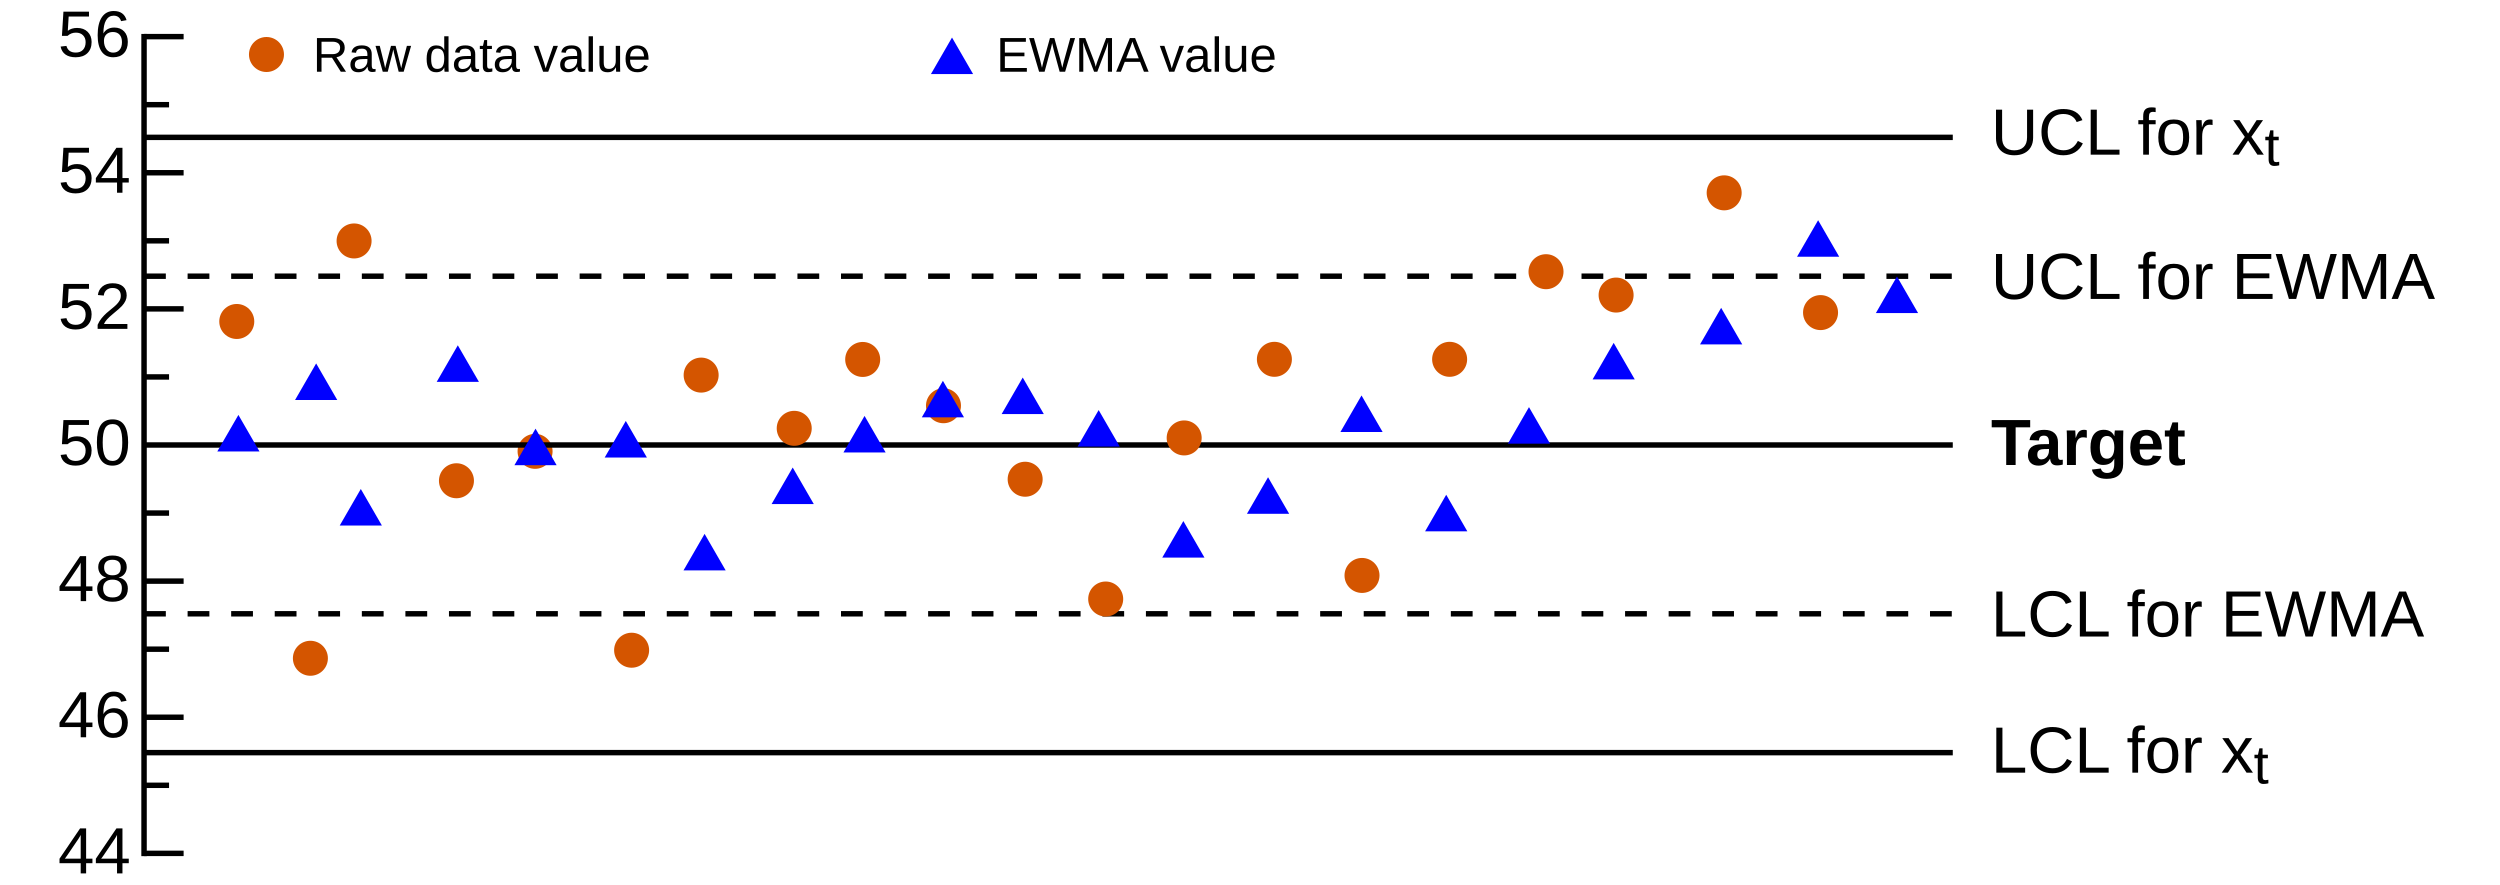
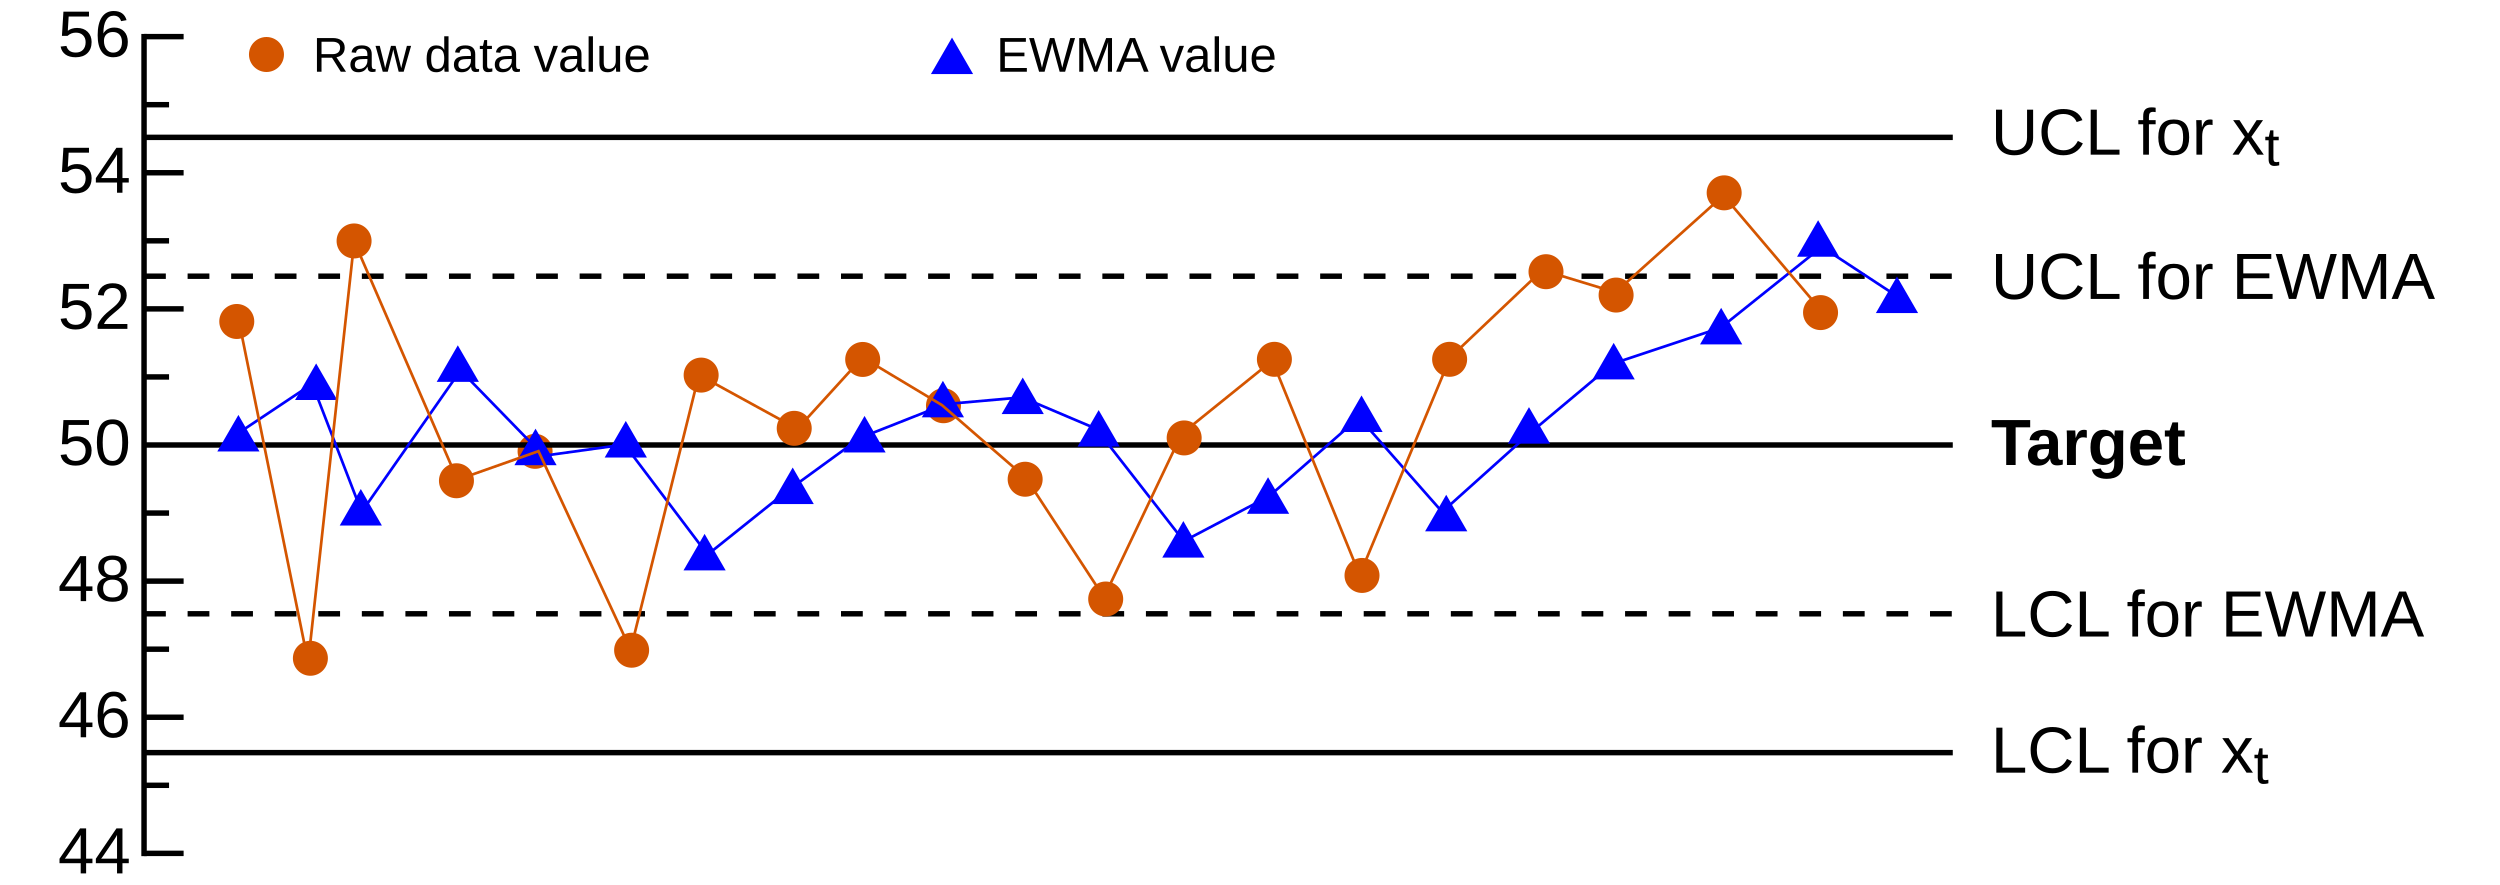
<svg xmlns="http://www.w3.org/2000/svg" width="1836.56" height="650" id="svg4163" version="1.1">
  <defs id="defs4165">
    <marker orient="auto" refY="0" refX="0" id="Arrow2Mend" style="overflow:visible">
      <path id="path4711" style="font-size:12px;fill-rule:evenodd;stroke-width:0.625;stroke-linejoin:round" d="M 8.719,4.034 -2.207,0.016 8.719,-4.002 c -1.745,2.372 -1.735,5.617 -6e-7,8.035 z" transform="scale(-0.6,-0.6)" />
    </marker>
  </defs>
  <g id="layer1" transform="translate(431.5337,-508.3622)">
-     <path style="fill:#d45500;fill-opacity:1;stroke:none" id="path3089" d="m -88.571,244.094 a 12.857,12.857 0 1 1 -25.714,0 12.857,12.857 0 1 1 25.714,0 z" transform="translate(362.9957,562.3272)" />
-     <path style="fill:#d45500;fill-opacity:1;stroke:none" id="path3087" d="m -88.571,244.094 a 12.857,12.857 0 1 1 -25.714,0 12.857,12.857 0 1 1 25.714,0 z" transform="translate(62.97109,595.8274)" />
+     <path style="fill:#d45500;fill-opacity:1;stroke:none" id="path3089" d="m -88.571,244.094 c 0,7.101 -5.756,12.857 -12.857,12.857 -7.101,0 -12.857,-5.756 -12.857,-12.857 0,-7.101 5.756,-12.857 12.857,-12.857 7.101,0 12.857,5.756 12.857,12.857 z" transform="translate(362.9957,562.3272)" />
+     <path style="fill:#d45500;fill-opacity:1;stroke:none" id="path3087" d="m -88.571,244.094 c 0,7.101 -5.756,12.857 -12.857,12.857 -7.101,0 -12.857,-5.756 -12.857,-12.857 0,-7.101 5.756,-12.857 12.857,-12.857 7.101,0 12.857,5.756 12.857,12.857 z" transform="translate(62.97109,595.8274)" />
    <path style="fill:none;stroke:#000000;stroke-width:4;stroke-linecap:butt;stroke-linejoin:miter;stroke-miterlimit:4;stroke-opacity:1;stroke-dasharray:none;marker-end:none" d="m -325.714,1137.309 0,-604.018" id="path4171" />
    <path style="fill:none;stroke:#000000;stroke-width:4;stroke-linecap:butt;stroke-linejoin:miter;stroke-miterlimit:4;stroke-opacity:1;stroke-dasharray:none;marker-end:none" d="m -325.714,835.268 1328.741,0" id="path5131" />
    <path style="fill:#d45500;fill-opacity:1;stroke:none" id="path5358" d="m -88.571,244.094 c 0,7.101 -5.756,12.857 -12.857,12.857 -7.101,0 -12.857,-5.756 -12.857,-12.857 0,-7.101 5.756,-12.857 12.857,-12.857 7.101,0 12.857,5.756 12.857,12.857 z" transform="translate(303.6503,528.3334)" />
    <path transform="translate(5.21367,617.4415)" d="m -88.571,244.094 c 0,7.101 -5.756,12.857 -12.857,12.857 -7.101,0 -12.857,-5.756 -12.857,-12.857 0,-7.101 5.756,-12.857 12.857,-12.857 7.101,0 12.857,5.756 12.857,12.857 z" id="path5360" style="fill:#d45500;fill-opacity:1;stroke:none" />
    <path style="fill:#d45500;fill-opacity:1;stroke:none" id="path5362" d="m -88.571,244.094 c 0,7.101 -5.756,12.857 -12.857,12.857 -7.101,0 -12.857,-5.756 -12.857,-12.857 0,-7.101 5.756,-12.857 12.857,-12.857 7.101,0 12.857,5.756 12.857,12.857 z" transform="translate(253.3499,578.9302)" />
    <path transform="translate(422.9957,616.3272)" d="m -88.571,244.094 c 0,7.101 -5.756,12.857 -12.857,12.857 -7.101,0 -12.857,-5.756 -12.857,-12.857 0,-7.101 5.756,-12.857 12.857,-12.857 7.101,0 12.857,5.756 12.857,12.857 z" id="path5364" style="fill:#d45500;fill-opacity:1;stroke:none" />
    <path style="fill:#0000ff;fill-opacity:1;stroke:none" id="path5366" d="m -90.212,227.33 -15.502,0 -15.502,0 7.751,-13.425 7.751,-13.425 7.751,13.425 z" transform="translate(133.9029,617.1226)" />
    <path transform="translate(425.4986,585.2261)" d="m -90.212,227.33 -15.502,0 -15.502,0 7.751,-13.425 7.751,-13.425 7.751,13.425 z" id="path5368" style="fill:#0000ff;fill-opacity:1;stroke:none" />
    <path style="fill:#0000ff;fill-opacity:1;stroke:none" id="path5370" d="m -90.212,227.33 -15.502,0 -15.502,0 7.751,-13.425 7.751,-13.425 7.751,13.425 z" transform="translate(10.50137,561.5424)" />
    <path transform="translate(-150.6846,612.6936)" d="m -90.212,227.33 -15.502,0 -15.502,0 7.751,-13.425 7.751,-13.425 7.751,13.425 z" id="path5372" style="fill:#0000ff;fill-opacity:1;stroke:none" />
    <path style="fill:#0000ff;fill-opacity:1;stroke:none" id="path5374" d="m -90.212,227.33 -15.502,0 -15.502,0 7.751,-13.425 7.751,-13.425 7.751,13.425 z" transform="translate(67.5903,622.7799)" />
    <path transform="translate(366.8625,587.6262)" d="m -90.212,227.33 -15.502,0 -15.502,0 7.751,-13.425 7.751,-13.425 7.751,13.425 z" id="path5376" style="fill:#0000ff;fill-opacity:1;stroke:none" />
    <path style="fill:#0000ff;fill-opacity:1;stroke:none" id="path5378" d="m -90.212,227.33 -15.502,0 -15.502,0 7.751,-13.425 7.751,-13.425 7.751,13.425 z" transform="translate(191.7897,700.0791)" />
    <path transform="translate(-60.76011,667.1141)" d="m -90.212,227.33 -15.502,0 -15.502,0 7.751,-13.425 7.751,-13.425 7.751,13.425 z" id="path5380" style="fill:#0000ff;fill-opacity:1;stroke:none" />
    <path transform="translate(-156.1687,500.4358)" d="m -88.571,244.094 c 0,7.101 -5.756,12.857 -12.857,12.857 -7.101,0 -12.857,-5.756 -12.857,-12.857 0,-7.101 5.756,-12.857 12.857,-12.857 7.101,0 12.857,5.756 12.857,12.857 z" id="path5404" style="fill:#d45500;fill-opacity:1;stroke:none" />
    <path style="fill:#d45500;fill-opacity:1;stroke:none" id="path5406" d="m -88.571,244.094 c 0,7.101 -5.756,12.857 -12.857,12.857 -7.101,0 -12.857,-5.756 -12.857,-12.857 0,-7.101 5.756,-12.857 12.857,-12.857 7.101,0 12.857,5.756 12.857,12.857 z" transform="translate(133.8968,741.9374)" />
    <path transform="translate(-69.98844,441.2791)" d="m -88.571,244.094 c 0,7.101 -5.756,12.857 -12.857,12.857 -7.101,0 -12.857,-5.756 -12.857,-12.857 0,-7.101 5.756,-12.857 12.857,-12.857 7.101,0 12.857,5.756 12.857,12.857 z" id="path5408" style="fill:#d45500;fill-opacity:1;stroke:none" />
    <path transform="translate(-102.0832,747.8519)" d="m -88.571,244.094 c 0,7.101 -5.756,12.857 -12.857,12.857 -7.101,0 -12.857,-5.756 -12.857,-12.857 0,-7.101 5.756,-12.857 12.857,-12.857 7.101,0 12.857,5.756 12.857,12.857 z" id="path5410" style="fill:#d45500;fill-opacity:1;stroke:none" />
    <path transform="translate(184.9711,539.8274)" d="m -88.571,244.094 c 0,7.101 -5.756,12.857 -12.857,12.857 -7.101,0 -12.857,-5.756 -12.857,-12.857 0,-7.101 5.756,-12.857 12.857,-12.857 7.101,0 12.857,5.756 12.857,12.857 z" id="path5412" style="fill:#d45500;fill-opacity:1;stroke:none" />
    <path style="fill:#0000ff;fill-opacity:1;stroke:none" id="path5414" d="m -90.212,227.33 -15.502,0 -15.502,0 7.751,-13.425 7.751,-13.425 7.751,13.425 z" transform="translate(-93.56335,574.8715)" />
    <path style="fill:#0000ff;fill-opacity:1;stroke:none" id="path5416" d="m -90.212,227.33 -15.502,0 -15.502,0 7.751,-13.425 7.751,-13.425 7.751,13.425 z" transform="translate(309.2992,613.4268)" />
    <path transform="translate(256.5121,651.3297)" d="m -90.212,227.33 -15.502,0 -15.502,0 7.751,-13.425 7.751,-13.425 7.751,13.425 z" id="path5420" style="fill:#0000ff;fill-opacity:1;stroke:none" />
    <path id="path4133" d="m -325.714,711.268 1328.741,0" style="fill:none;stroke:#000000;stroke-width:4;stroke-linecap:butt;stroke-linejoin:miter;stroke-miterlimit:4;stroke-opacity:1;stroke-dasharray:16, 16;stroke-dashoffset:0;marker-end:none" />
    <path style="fill:none;stroke:#000000;stroke-width:4;stroke-linecap:butt;stroke-linejoin:miter;stroke-miterlimit:4;stroke-opacity:1;stroke-dasharray:16, 16;stroke-dashoffset:0;marker-end:none" d="m -325.714,959.268 1328.741,0" id="path4135" />
    <path id="path4137" d="m -325.714,609.268 1328.741,0" style="fill:none;stroke:#000000;stroke-width:4;stroke-linecap:butt;stroke-linejoin:miter;stroke-miterlimit:4;stroke-opacity:1;stroke-dasharray:none;marker-end:none" />
    <path id="path4139" d="m -325.714,1061.268 1328.741,0" style="fill:none;stroke:#000000;stroke-width:4;stroke-linecap:butt;stroke-linejoin:miter;stroke-miterlimit:4;stroke-opacity:1;stroke-dasharray:none;marker-end:none" />
    <path id="path4143" d="m -325.714,735.268 29.074,0" style="fill:none;stroke:#000000;stroke-width:4;stroke-linecap:butt;stroke-linejoin:miter;stroke-miterlimit:4;stroke-opacity:1;stroke-dasharray:none;marker-end:none" />
    <path style="fill:none;stroke:#000000;stroke-width:4;stroke-linecap:butt;stroke-linejoin:miter;stroke-miterlimit:4;stroke-opacity:1;stroke-dasharray:none;marker-end:none" d="m -325.714,635.268 29.074,0" id="path4145" />
    <path id="path4147" d="m -325.714,535.268 29.074,0" style="fill:none;stroke:#000000;stroke-width:4;stroke-linecap:butt;stroke-linejoin:miter;stroke-miterlimit:4;stroke-opacity:1;stroke-dasharray:none;marker-end:none" />
    <path style="fill:none;stroke:#000000;stroke-width:4;stroke-linecap:butt;stroke-linejoin:miter;stroke-miterlimit:4;stroke-opacity:1;stroke-dasharray:none;marker-end:none" d="m -325.714,935.268 29.074,0" id="path4149" />
    <path id="path4151" d="m -325.714,1035.268 29.074,0" style="fill:none;stroke:#000000;stroke-width:4;stroke-linecap:butt;stroke-linejoin:miter;stroke-miterlimit:4;stroke-opacity:1;stroke-dasharray:none;marker-end:none" />
    <path style="fill:none;stroke:#000000;stroke-width:4;stroke-linecap:butt;stroke-linejoin:miter;stroke-miterlimit:4;stroke-opacity:1;stroke-dasharray:none;marker-end:none" d="m -325.714,785.268 18.372,0" id="path4157" />
    <path id="path4159" d="m -325.714,685.268 18.372,0" style="fill:none;stroke:#000000;stroke-width:4;stroke-linecap:butt;stroke-linejoin:miter;stroke-miterlimit:4;stroke-opacity:1;stroke-dasharray:none;marker-end:none" />
    <path style="fill:none;stroke:#000000;stroke-width:4;stroke-linecap:butt;stroke-linejoin:miter;stroke-miterlimit:4;stroke-opacity:1;stroke-dasharray:none;marker-end:none" d="m -325.714,585.268 18.372,0" id="path4161" />
    <path id="path4163" d="m -325.714,885.268 18.372,0" style="fill:none;stroke:#000000;stroke-width:4;stroke-linecap:butt;stroke-linejoin:miter;stroke-miterlimit:4;stroke-opacity:1;stroke-dasharray:none;marker-end:none" />
    <path style="fill:none;stroke:#000000;stroke-width:4;stroke-linecap:butt;stroke-linejoin:miter;stroke-miterlimit:4;stroke-opacity:1;stroke-dasharray:none;marker-end:none" d="m -325.714,985.268 18.372,0" id="path4165" />
    <path id="path4167" d="m -325.714,1085.268 18.372,0" style="fill:none;stroke:#000000;stroke-width:4;stroke-linecap:butt;stroke-linejoin:miter;stroke-miterlimit:4;stroke-opacity:1;stroke-dasharray:none;marker-end:none" />
    <path style="fill:none;stroke:#000000;stroke-width:4;stroke-linecap:butt;stroke-linejoin:miter;stroke-miterlimit:4;stroke-opacity:1;stroke-dasharray:none;marker-end:none" d="m -325.714,1135.268 29.074,0" id="path4169" />
    <text xml:space="preserve" style="font-size:48px;font-style:normal;font-variant:normal;font-weight:normal;font-stretch:normal;text-align:start;line-height:125%;letter-spacing:0px;word-spacing:0px;writing-mode:lr-tb;text-anchor:start;fill:#000000;fill-opacity:1;stroke:none;font-family:Arial;-inkscape-font-specification:Arial" x="-388.924" y="849.963" id="text4171">
      <tspan id="tspan4173" x="-388.924" y="849.963">50</tspan>
    </text>
    <text id="text4177" y="749.963" x="-388.924" style="font-size:48px;font-style:normal;font-variant:normal;font-weight:normal;font-stretch:normal;text-align:start;line-height:125%;letter-spacing:0px;word-spacing:0px;writing-mode:lr-tb;text-anchor:start;fill:#000000;fill-opacity:1;stroke:none;font-family:Arial;-inkscape-font-specification:Arial" xml:space="preserve">
      <tspan y="749.963" x="-388.924" id="tspan4179">52</tspan>
    </text>
    <text xml:space="preserve" style="font-size:48px;font-style:normal;font-variant:normal;font-weight:normal;font-stretch:normal;text-align:start;line-height:125%;letter-spacing:0px;word-spacing:0px;writing-mode:lr-tb;text-anchor:start;fill:#000000;fill-opacity:1;stroke:none;font-family:Arial;-inkscape-font-specification:Arial" x="-388.924" y="649.963" id="text4181">
      <tspan id="tspan4183" x="-388.924" y="649.963">54</tspan>
    </text>
    <text id="text4185" y="549.963" x="-388.924" style="font-size:48px;font-style:normal;font-variant:normal;font-weight:normal;font-stretch:normal;text-align:start;line-height:125%;letter-spacing:0px;word-spacing:0px;writing-mode:lr-tb;text-anchor:start;fill:#000000;fill-opacity:1;stroke:none;font-family:Arial;-inkscape-font-specification:Arial" xml:space="preserve">
      <tspan y="549.963" x="-388.924" id="tspan4187">56</tspan>
    </text>
    <text id="text4189" y="949.963" x="-388.924" style="font-size:48px;font-style:normal;font-variant:normal;font-weight:normal;font-stretch:normal;text-align:start;line-height:125%;letter-spacing:0px;word-spacing:0px;writing-mode:lr-tb;text-anchor:start;fill:#000000;fill-opacity:1;stroke:none;font-family:Arial;-inkscape-font-specification:Arial" xml:space="preserve">
      <tspan y="949.963" x="-388.924" id="tspan4191">48</tspan>
    </text>
    <text xml:space="preserve" style="font-size:48px;font-style:normal;font-variant:normal;font-weight:normal;font-stretch:normal;text-align:start;line-height:125%;letter-spacing:0px;word-spacing:0px;writing-mode:lr-tb;text-anchor:start;fill:#000000;fill-opacity:1;stroke:none;font-family:Arial;-inkscape-font-specification:Arial" x="-388.924" y="1049.963" id="text4193">
      <tspan id="tspan4195" x="-388.924" y="1049.963">46</tspan>
    </text>
    <text id="text4197" y="1149.963" x="-388.924" style="font-size:48px;font-style:normal;font-variant:normal;font-weight:normal;font-stretch:normal;text-align:start;line-height:125%;letter-spacing:0px;word-spacing:0px;writing-mode:lr-tb;text-anchor:start;fill:#000000;fill-opacity:1;stroke:none;font-family:Arial;-inkscape-font-specification:Arial" xml:space="preserve">
      <tspan y="1149.963" x="-388.924" id="tspan4199">44</tspan>
    </text>
    <path style="fill:#d45500;fill-opacity:1;stroke:none" id="path4201" d="m -88.571,244.094 c 0,7.101 -5.756,12.857 -12.857,12.857 -7.101,0 -12.857,-5.756 -12.857,-12.857 0,-7.101 5.756,-12.857 12.857,-12.857 7.101,0 12.857,5.756 12.857,12.857 z" transform="translate(482.1639,704.321)" />
    <path transform="translate(539.815,585.9845)" d="m -88.571,244.094 c 0,7.101 -5.756,12.857 -12.857,12.857 -7.101,0 -12.857,-5.756 -12.857,-12.857 0,-7.101 5.756,-12.857 12.857,-12.857 7.101,0 12.857,5.756 12.857,12.857 z" id="path4203" style="fill:#d45500;fill-opacity:1;stroke:none" />
    <path style="fill:#d45500;fill-opacity:1;stroke:none" id="path4205" d="m -88.571,244.094 c 0,7.101 -5.756,12.857 -12.857,12.857 -7.101,0 -12.857,-5.756 -12.857,-12.857 0,-7.101 5.756,-12.857 12.857,-12.857 7.101,0 12.857,5.756 12.857,12.857 z" transform="translate(606.093,528.2332)" />
    <path transform="translate(670.4596,687.0041)" d="m -88.571,244.094 c 0,7.101 -5.756,12.857 -12.857,12.857 -7.101,0 -12.857,-5.756 -12.857,-12.857 0,-7.101 5.756,-12.857 12.857,-12.857 7.101,0 12.857,5.756 12.857,12.857 z" id="path4207" style="fill:#d45500;fill-opacity:1;stroke:none" />
    <path style="fill:#d45500;fill-opacity:1;stroke:none" id="path4209" d="m -88.571,244.094 c 0,7.101 -5.756,12.857 -12.857,12.857 -7.101,0 -12.857,-5.756 -12.857,-12.857 0,-7.101 5.756,-12.857 12.857,-12.857 7.101,0 12.857,5.756 12.857,12.857 z" transform="translate(734.8262,528.2332)" />
    <path transform="translate(805.6294,463.8666)" d="m -88.571,244.094 c 0,7.101 -5.756,12.857 -12.857,12.857 -7.101,0 -12.857,-5.756 -12.857,-12.857 0,-7.101 5.756,-12.857 12.857,-12.857 7.101,0 12.857,5.756 12.857,12.857 z" id="path4211" style="fill:#d45500;fill-opacity:1;stroke:none" />
    <path style="fill:#d45500;fill-opacity:1;stroke:none" id="path4213" d="m -88.571,244.094 c 0,7.101 -5.756,12.857 -12.857,12.857 -7.101,0 -12.857,-5.756 -12.857,-12.857 0,-7.101 5.756,-12.857 12.857,-12.857 7.101,0 12.857,5.756 12.857,12.857 z" transform="translate(857.1227,481.0311)" />
    <path transform="translate(936.5081,405.9367)" d="m -88.571,244.094 c 0,7.101 -5.756,12.857 -12.857,12.857 -7.101,0 -12.857,-5.756 -12.857,-12.857 0,-7.101 5.756,-12.857 12.857,-12.857 7.101,0 12.857,5.756 12.857,12.857 z" id="path4215" style="fill:#d45500;fill-opacity:1;stroke:none" />
    <path style="fill:#d45500;fill-opacity:1;stroke:none" id="path4217" d="m -88.571,244.094 c 0,7.101 -5.756,12.857 -12.857,12.857 -7.101,0 -12.857,-5.756 -12.857,-12.857 0,-7.101 5.756,-12.857 12.857,-12.857 7.101,0 12.857,5.756 12.857,12.857 z" transform="translate(1007.311,493.9044)" />
    <path style="fill:#0000ff;fill-opacity:1;stroke:none" id="path4225" d="m -90.212,227.33 -15.502,0 -15.502,0 7.751,-13.425 7.751,-13.425 7.751,13.425 z" transform="translate(481.283,609.1183)" />
    <path transform="translate(543.504,690.6493)" d="m -90.212,227.33 -15.502,0 -15.502,0 7.751,-13.425 7.751,-13.425 7.751,13.425 z" id="path4227" style="fill:#0000ff;fill-opacity:1;stroke:none" />
    <path style="fill:#0000ff;fill-opacity:1;stroke:none" id="path4229" d="m -90.212,227.33 -15.502,0 -15.502,0 7.751,-13.425 7.751,-13.425 7.751,13.425 z" transform="translate(605.725,658.466)" />
    <path transform="translate(674.3827,598.3906)" d="m -90.212,227.33 -15.502,0 -15.502,0 7.751,-13.425 7.751,-13.425 7.751,13.425 z" id="path4231" style="fill:#0000ff;fill-opacity:1;stroke:none" />
    <path style="fill:#0000ff;fill-opacity:1;stroke:none" id="path4233" d="m -90.212,227.33 -15.502,0 -15.502,0 7.751,-13.425 7.751,-13.425 7.751,13.425 z" transform="translate(736.6037,671.3393)" />
    <path transform="translate(797.4069,606.9728)" d="m -90.212,227.33 -15.502,0 -15.502,0 7.751,-13.425 7.751,-13.425 7.751,13.425 z" id="path4235" style="fill:#0000ff;fill-opacity:1;stroke:none" />
    <path style="fill:#0000ff;fill-opacity:1;stroke:none" id="path4237" d="m -90.212,227.33 -15.502,0 -15.502,0 7.751,-13.425 7.751,-13.425 7.751,13.425 z" transform="translate(859.6279,559.7706)" />
    <path transform="translate(938.5767,534.024)" d="m -90.212,227.33 -15.502,0 -15.502,0 7.751,-13.425 7.751,-13.425 7.751,13.425 z" id="path4239" style="fill:#0000ff;fill-opacity:1;stroke:none" />
    <path style="fill:#0000ff;fill-opacity:1;stroke:none" id="path4241" d="m -90.212,227.33 -15.502,0 -15.502,0 7.751,-13.425 7.751,-13.425 7.751,13.425 z" transform="translate(1009.817,469.6574)" />
    <path transform="translate(1067.746,511.0051)" d="m -90.212,227.33 -15.502,0 -15.502,0 7.751,-13.425 7.751,-13.425 7.751,13.425 z" id="path4243" style="fill:#0000ff;fill-opacity:1;stroke:none" />
    <text id="text4245" y="849.963" x="1031.076" style="font-size:48px;font-style:normal;font-variant:normal;font-weight:bold;font-stretch:normal;text-align:start;line-height:125%;letter-spacing:0px;word-spacing:0px;writing-mode:lr-tb;text-anchor:start;fill:#000000;fill-opacity:1;stroke:none;font-family:Arial;-inkscape-font-specification:Arial Bold" xml:space="preserve">
      <tspan y="849.963" x="1031.076" id="tspan4247">Target</tspan>
    </text>
    <text xml:space="preserve" style="font-size:48px;font-style:normal;font-variant:normal;font-weight:normal;font-stretch:normal;text-align:start;line-height:125%;letter-spacing:0px;word-spacing:0px;writing-mode:lr-tb;text-anchor:start;fill:#000000;fill-opacity:1;stroke:none;font-family:Arial;-inkscape-font-specification:Arial" x="1031.076" y="727.963" id="text4249">
      <tspan id="tspan4251" x="1031.076" y="727.963">UCL for EWMA</tspan>
    </text>
    <text xml:space="preserve" style="font-size:48px;font-style:normal;font-variant:normal;font-weight:normal;font-stretch:normal;text-align:start;line-height:125%;letter-spacing:0px;word-spacing:0px;writing-mode:lr-tb;text-anchor:start;fill:#000000;fill-opacity:1;stroke:none;font-family:Arial;-inkscape-font-specification:Arial" x="1031.076" y="975.963" id="text4253">
      <tspan id="tspan4255" x="1031.076" y="975.963">LCL for EWMA</tspan>
    </text>
    <text id="text4257" y="621.963" x="1031.076" style="font-size:48px;font-style:normal;font-variant:normal;font-weight:normal;font-stretch:normal;text-align:start;line-height:125%;letter-spacing:0px;word-spacing:0px;writing-mode:lr-tb;text-anchor:start;fill:#000000;fill-opacity:1;stroke:none;font-family:Arial;-inkscape-font-specification:Arial" xml:space="preserve">
      <tspan y="621.963" x="1031.076" id="tspan4259">UCL for x<tspan style="font-size:40px;baseline-shift:sub" id="tspan4261">t</tspan>
      </tspan>
    </text>
    <text id="text4263" y="1075.963" x="1031.076" style="font-size:48px;font-style:normal;font-variant:normal;font-weight:normal;font-stretch:normal;text-align:start;line-height:125%;letter-spacing:0px;word-spacing:0px;writing-mode:lr-tb;text-anchor:start;fill:#000000;fill-opacity:1;stroke:none;font-family:Arial;-inkscape-font-specification:Arial" xml:space="preserve">
      <tspan y="1075.963" x="1031.076" id="tspan4265">LCL for x<tspan style="font-size:40px;baseline-shift:sub" id="tspan4267">t</tspan>
      </tspan>
    </text>
-     <path style="fill:#d45500;fill-opacity:1;stroke:none" id="path3067" d="m -88.571,244.094 a 12.857,12.857 0 1 1 -25.714,0 12.857,12.857 0 1 1 25.714,0 z" transform="translate(-134.3475,304.3098)" />
+     <path style="fill:#d45500;fill-opacity:1;stroke:none" id="path3067" d="m -88.571,244.094 c 0,7.101 -5.756,12.857 -12.857,12.857 -7.101,0 -12.857,-5.756 -12.857,-12.857 0,-7.101 5.756,-12.857 12.857,-12.857 7.101,0 12.857,5.756 12.857,12.857 z" transform="translate(-134.3475,304.3098)" />
    <text xml:space="preserve" style="font-size:36px;font-style:normal;font-variant:normal;font-weight:normal;font-stretch:normal;text-align:start;line-height:125%;letter-spacing:0px;word-spacing:0px;writing-mode:lr-tb;text-anchor:start;fill:#000000;fill-opacity:1;stroke:none;font-family:Arial;-inkscape-font-specification:Arial" x="-201.647" y="561.078" id="text3069">
      <tspan id="tspan3075" x="-201.647" y="561.078">Raw data value</tspan>
    </text>
    <path transform="translate(373.5524,335.4606)" d="m -90.212,227.33 -15.502,0 -15.502,0 7.751,-13.425 7.751,-13.425 7.751,13.425 z" id="path3077" style="fill:#0000ff;fill-opacity:1;stroke:none" />
    <text id="text3079" y="561.078" x="300.353" style="font-size:36px;font-style:normal;font-variant:normal;font-weight:normal;font-stretch:normal;text-align:start;line-height:125%;letter-spacing:0px;word-spacing:0px;writing-mode:lr-tb;text-anchor:start;fill:#000000;fill-opacity:1;stroke:none;font-family:Arial;-inkscape-font-specification:Arial" xml:space="preserve">
      <tspan id="tspan3083" x="300.353" y="561.078">EWMA value</tspan>
    </text>
  </g>
+   <g id="layer2">
+     <path style="fill:none;stroke:#0000ff;stroke-width:2;stroke-linecap:butt;stroke-linejoin:miter;stroke-opacity:1;stroke-miterlimit:4;stroke-dasharray:none" d="m 174.925,318.303 54.458,-36.305 36.305,94.063 72.61,-103.965 61.059,62.709 59.408,-8.251 61.059,80.861 57.758,-46.206 54.458,-39.606 62.709,-24.753 56.108,-4.951 54.458,23.103 64.359,82.512 62.709,-33.005 66.009,-57.758 61.059,69.31 64.359,-57.758 61.059,-51.157 79.211,-26.404 74.26,-59.408 57.758,37.955" id="path3076" />
+     <path style="fill:none;stroke:#d45500;stroke-width:2;stroke-linecap:butt;stroke-linejoin:miter;stroke-opacity:1;stroke-miterlimit:4;stroke-dasharray:none" d="m 175.034,233.42 51.343,253.215 33.84,-309.226 75.848,175.034 59.511,-21.004 67.68,145.861 50.176,-201.872 72.347,39.674 47.843,-52.51 58.345,35.007 61.845,53.677 57.178,87.517 57.178,-120.19 66.513,-53.677 64.179,157.53 66.513,-159.864 67.68,-64.179 53.677,16.336 79.349,-71.18 72.347,85.183" id="path3854" />
+   </g>
</svg>
